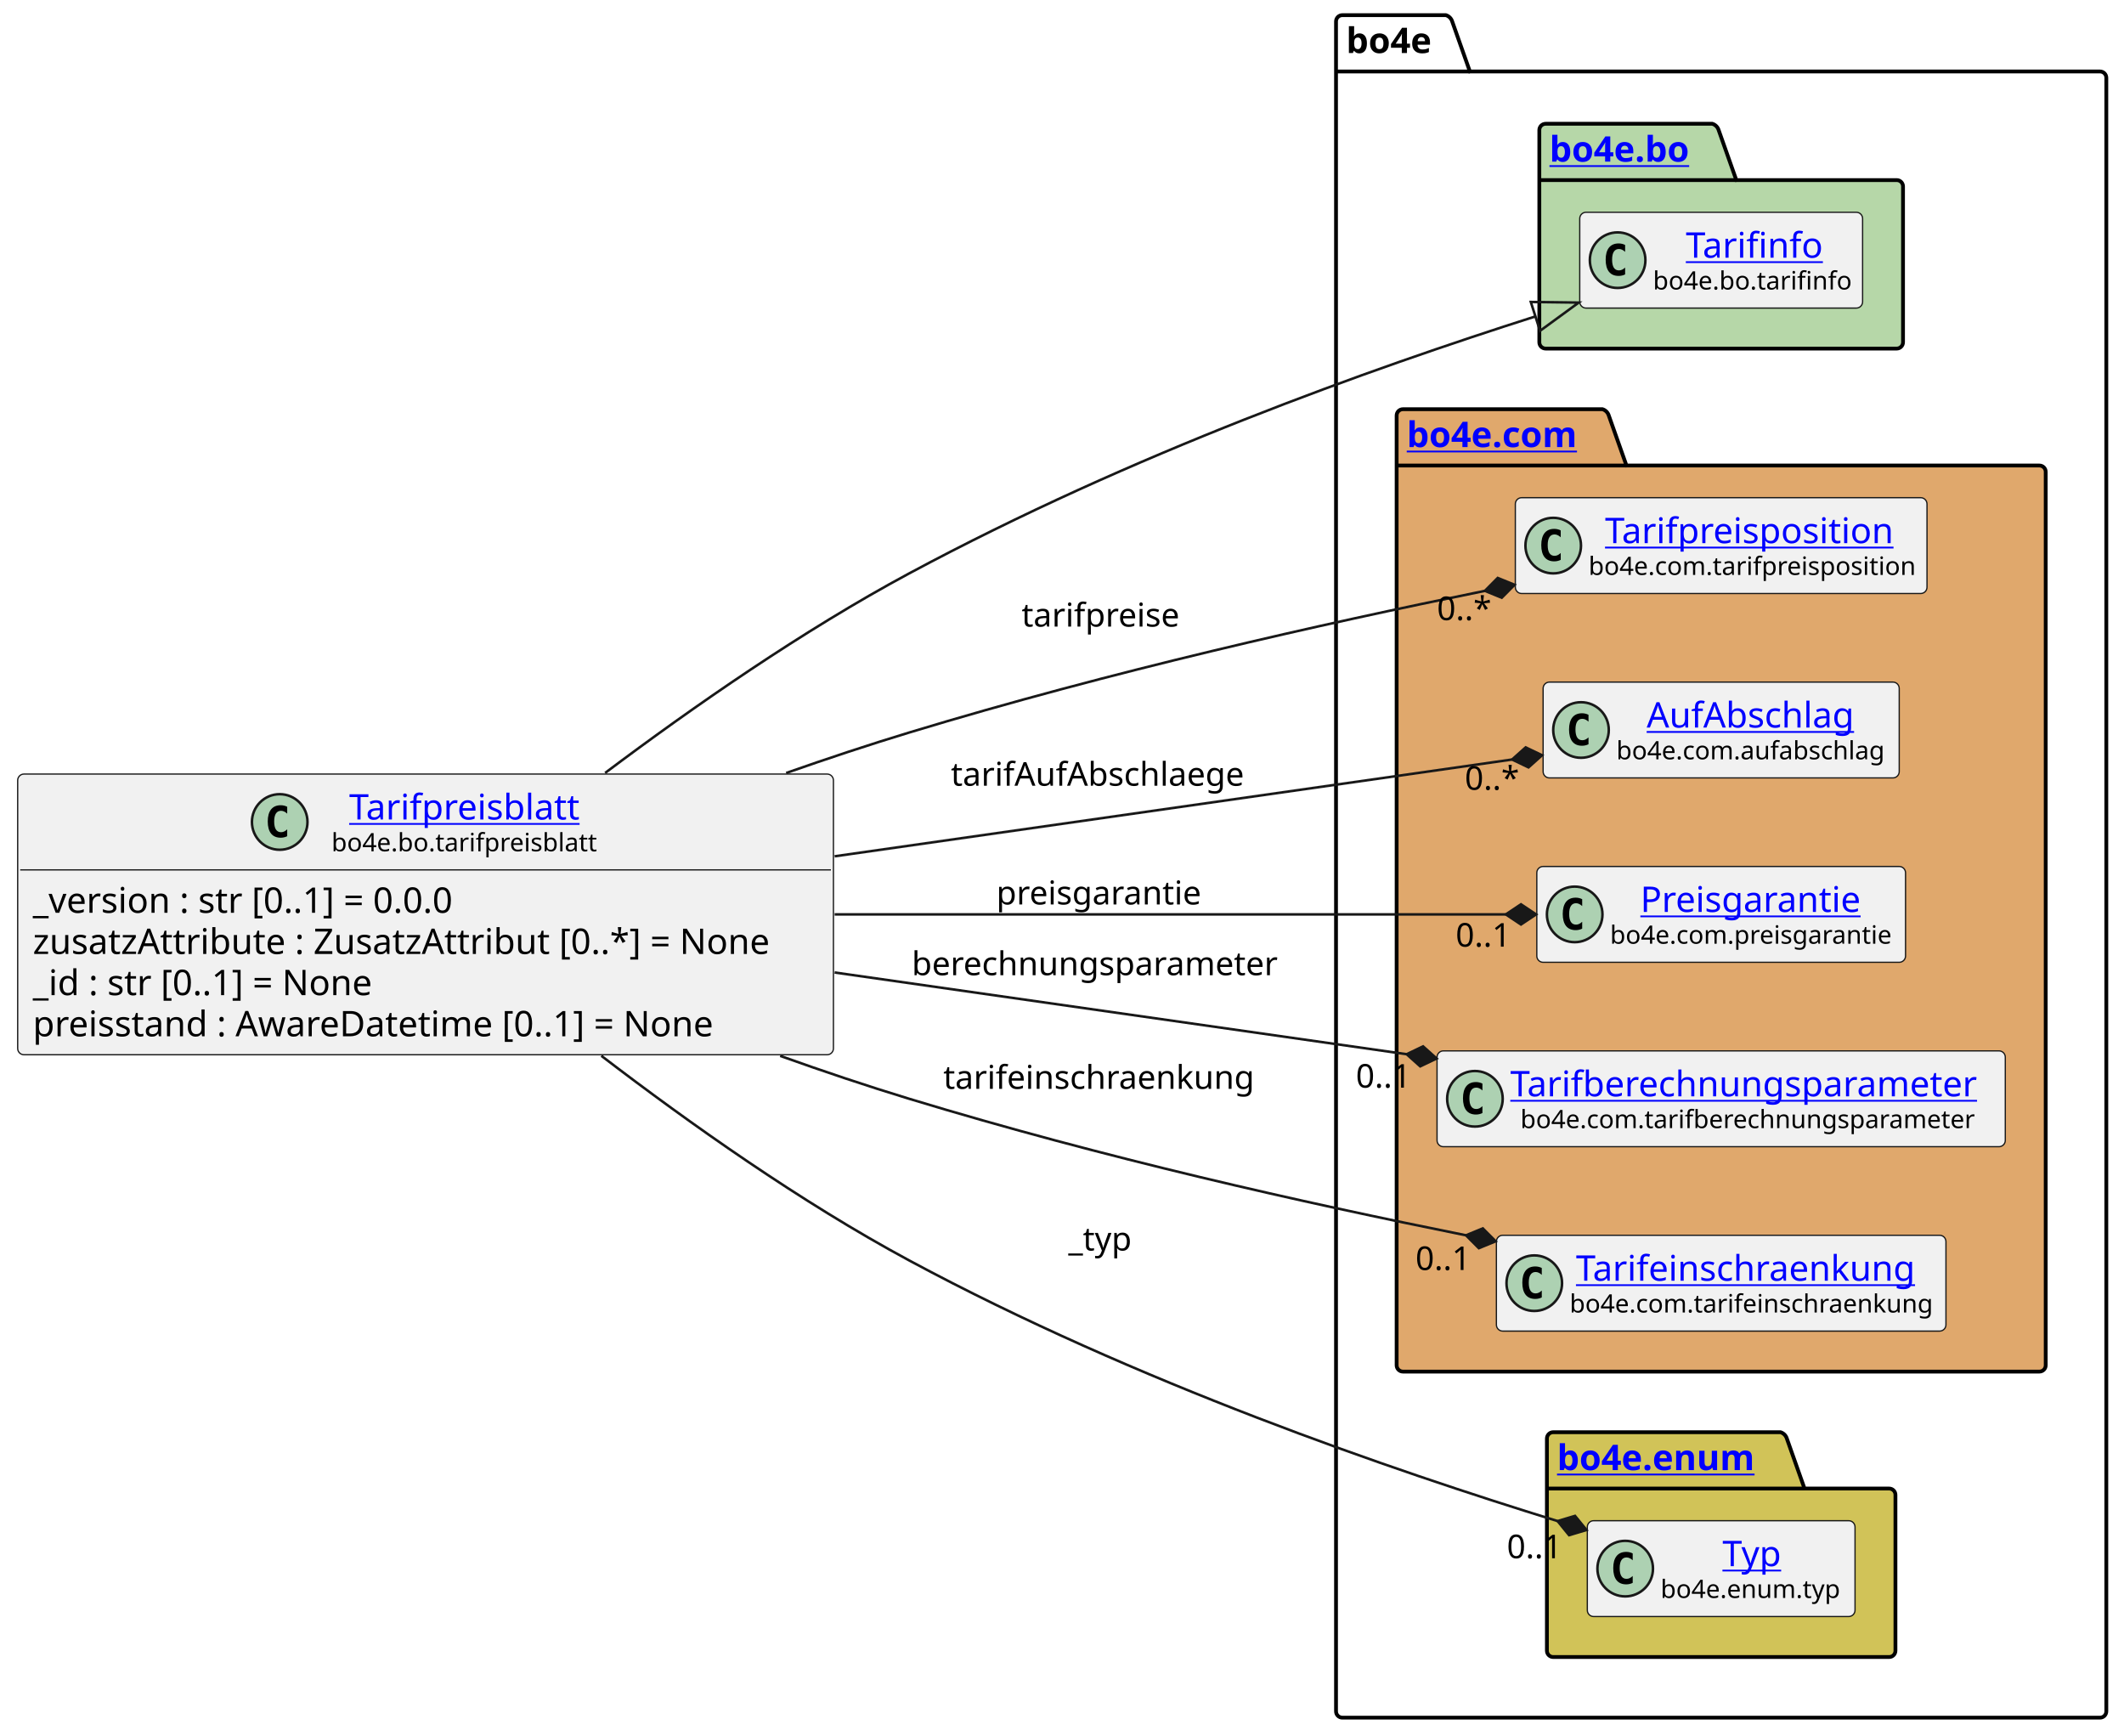
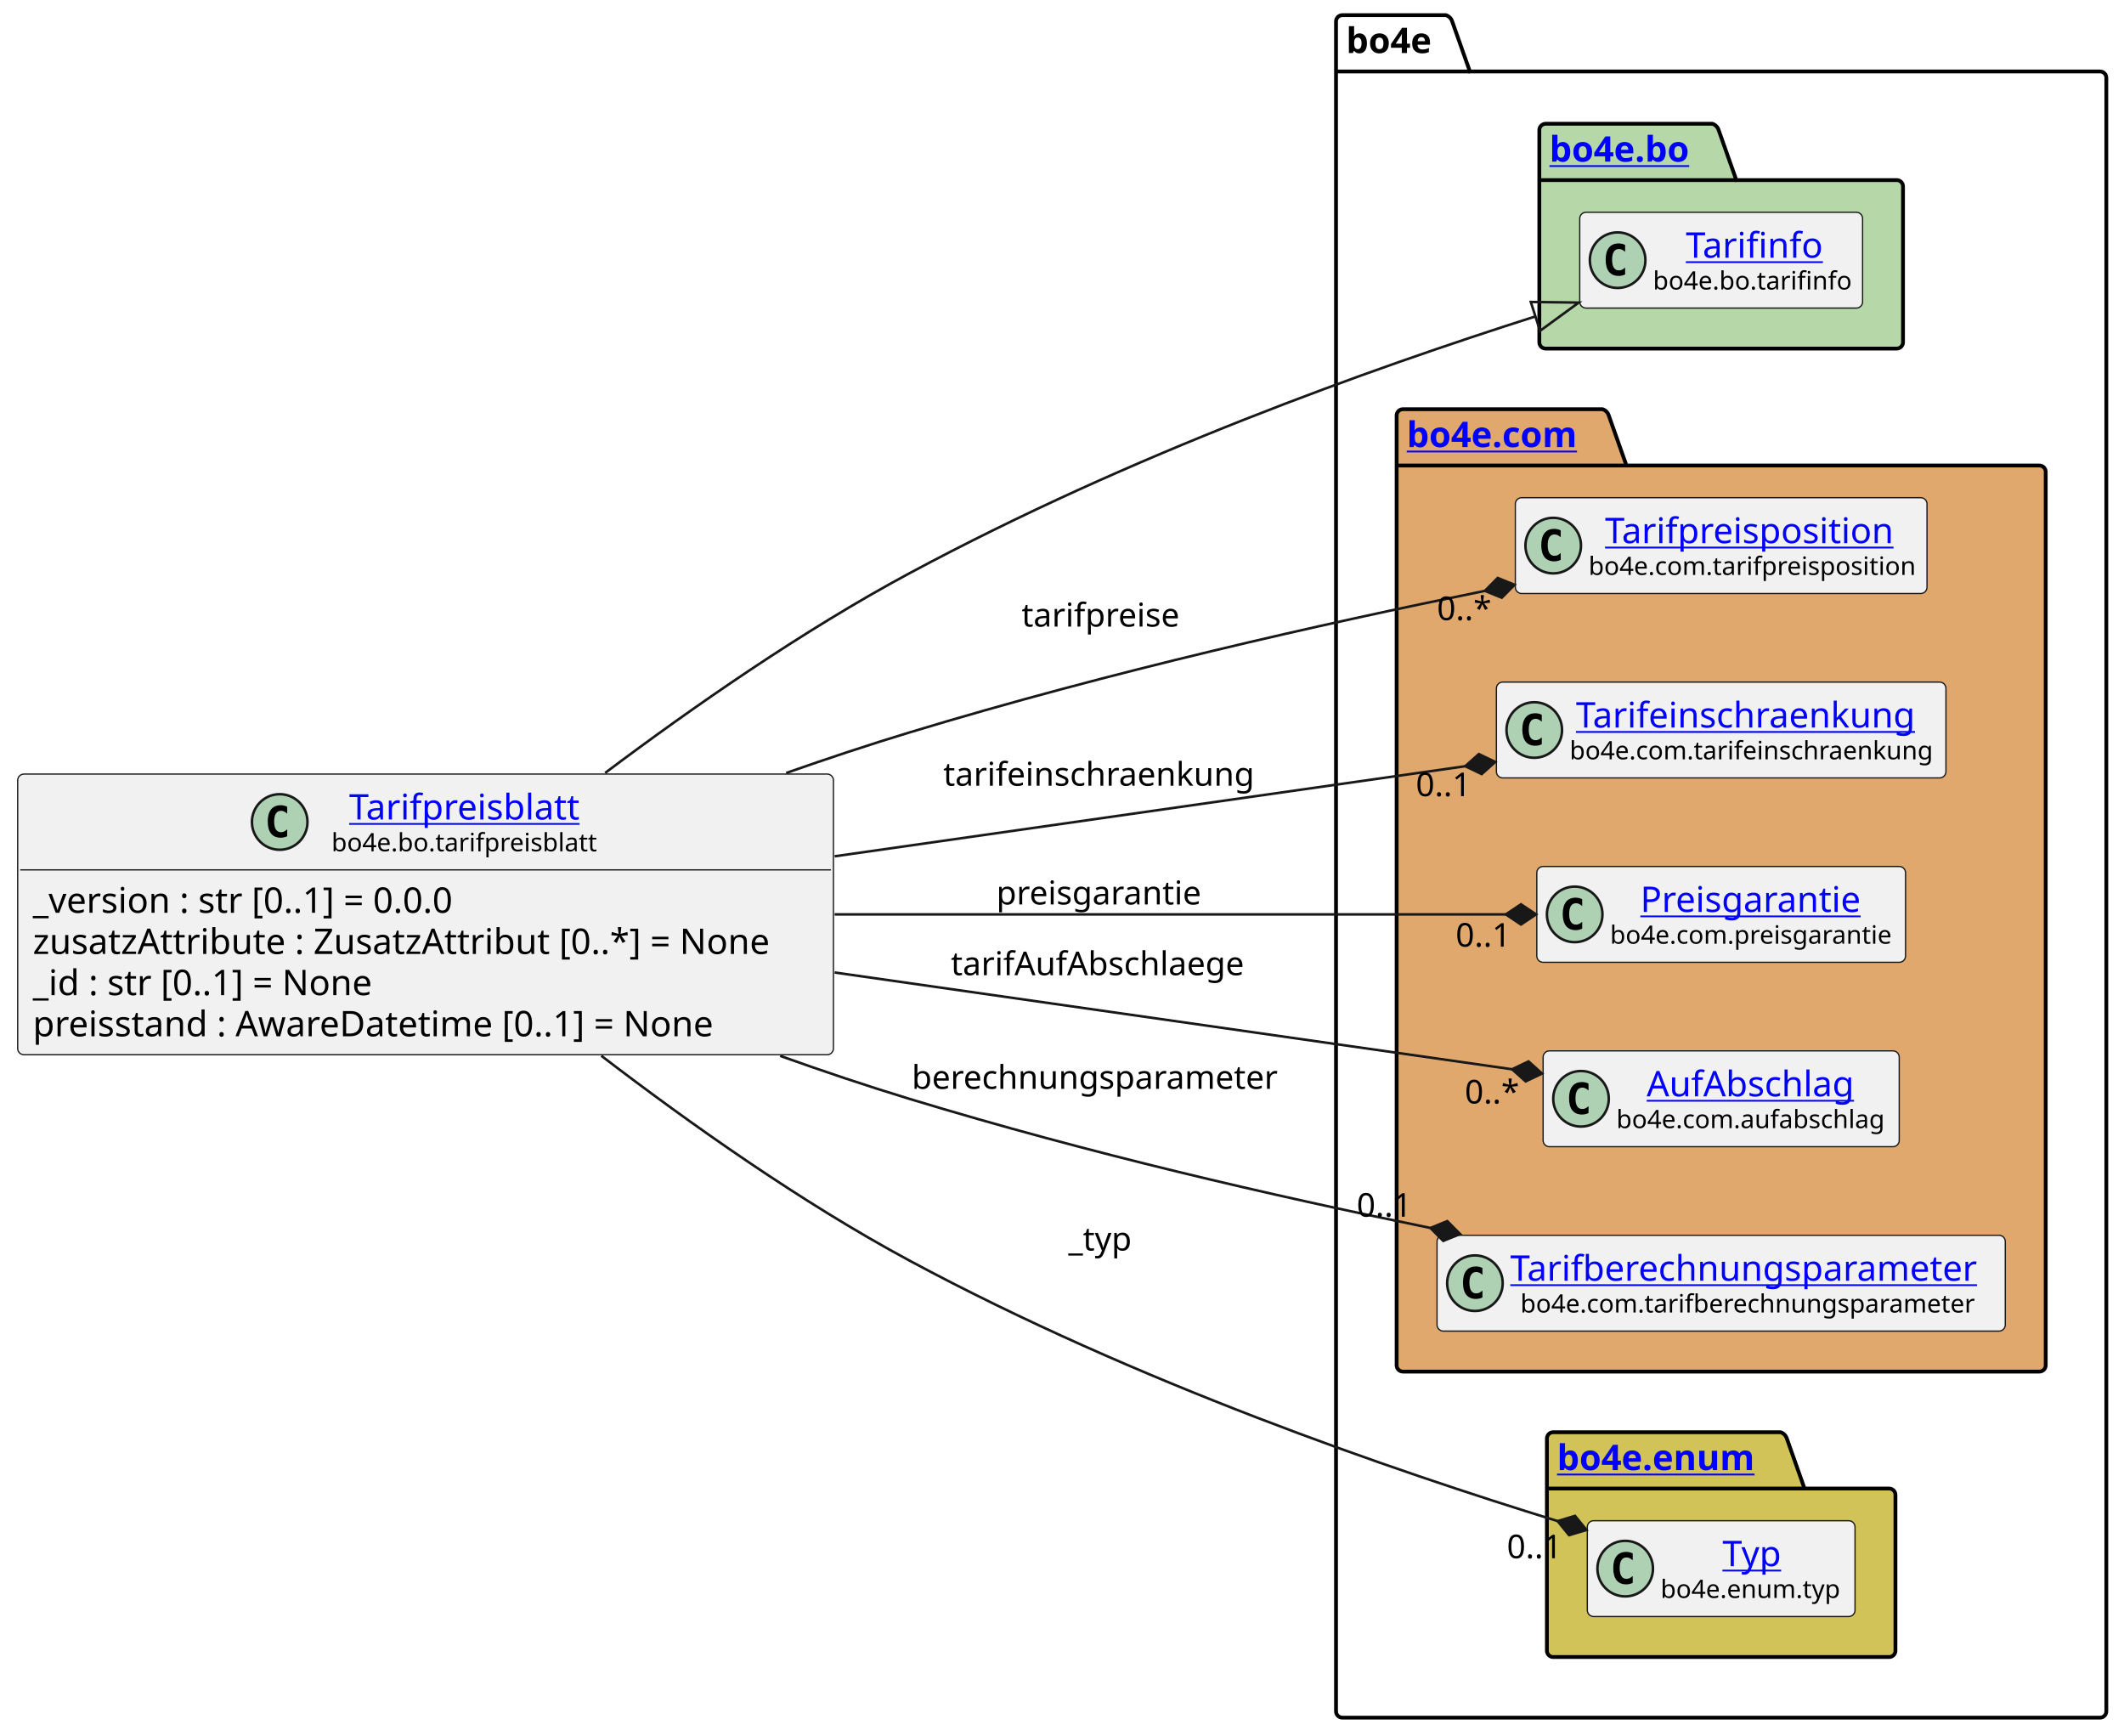
<svg xmlns="http://www.w3.org/2000/svg" xmlns:xlink="http://www.w3.org/1999/xlink" contentStyleType="text/css" height="687px" preserveAspectRatio="none" style="width:841px;height:687px;background:#FFFFFF;" version="1.1" viewBox="0 0 841 687" width="841px" zoomAndPan="magnify">
  <defs />
  <g>
    <g id="cluster_bo4e">
      <path d="M531.5,6 L572.5,6 A3.75,3.75 0 0 1 575,8.5 L582,28.297 L831.5,28.297 A2.5,2.5 0 0 1 834,30.797 L834,677.5 A2.5,2.5 0 0 1 831.5,680 L531.5,680 A2.5,2.5 0 0 1 529,677.5 L529,8.5 A2.5,2.5 0 0 1 531.5,6 " fill="none" style="stroke:#000000;stroke-width:1.5;" />
      <line style="stroke:#000000;stroke-width:1.5;" x1="529" x2="582" y1="28.297" y2="28.297" />
      <text fill="#000000" font-family="sans-serif" font-size="14" font-weight="bold" lengthAdjust="spacing" textLength="40" x="533" y="20.995">bo4e</text>
    </g>
    <g id="cluster_bo">
      <path d="M612,49 L678,49 A3.75,3.75 0 0 1 680.5,51.5 L687.5,71.297 L751,71.297 A2.5,2.5 0 0 1 753.5,73.797 L753.5,135.5 A2.5,2.5 0 0 1 751,138 L612,138 A2.5,2.5 0 0 1 609.5,135.5 L609.5,51.5 A2.5,2.5 0 0 1 612,49 " fill="#B6D7A8" style="stroke:#000000;stroke-width:1.5;" />
      <line style="stroke:#000000;stroke-width:1.5;" x1="609.5" x2="687.5" y1="71.297" y2="71.297" />
      <a href="https://bo4e.github.io/BO4E-python/latest/api/bo4e.bo.html" target="_top" title="https://bo4e.github.io/BO4E-python/latest/api/bo4e.bo.html" xlink:actuate="onRequest" xlink:href="https://bo4e.github.io/BO4E-python/latest/api/bo4e.bo.html" xlink:show="new" xlink:title="https://bo4e.github.io/BO4E-python/latest/api/bo4e.bo.html" xlink:type="simple">
        <text fill="#0000FF" font-family="sans-serif" font-size="14" font-weight="bold" lengthAdjust="spacing" text-decoration="underline" textLength="65" x="613.5" y="63.995">bo4e.bo</text>
      </a>
    </g>
    <g id="cluster_com">
      <path d="M555.5,162 L634.5,162 A3.75,3.75 0 0 1 637,164.5 L644,184.297 L807.5,184.297 A2.5,2.5 0 0 1 810,186.797 L810,540.5 A2.5,2.5 0 0 1 807.5,543 L555.5,543 A2.5,2.5 0 0 1 553,540.5 L553,164.5 A2.5,2.5 0 0 1 555.5,162 " fill="#E0A86C" style="stroke:#000000;stroke-width:1.5;" />
      <line style="stroke:#000000;stroke-width:1.5;" x1="553" x2="644" y1="184.297" y2="184.297" />
      <a href="https://bo4e.github.io/BO4E-python/latest/api/bo4e.com.html" target="_top" title="https://bo4e.github.io/BO4E-python/latest/api/bo4e.com.html" xlink:actuate="onRequest" xlink:href="https://bo4e.github.io/BO4E-python/latest/api/bo4e.com.html" xlink:show="new" xlink:title="https://bo4e.github.io/BO4E-python/latest/api/bo4e.com.html" xlink:type="simple">
        <text fill="#0000FF" font-family="sans-serif" font-size="14" font-weight="bold" lengthAdjust="spacing" text-decoration="underline" textLength="78" x="557" y="176.995">bo4e.com</text>
      </a>
    </g>
    <g id="cluster_enum">
      <path d="M615,567 L705,567 A3.75,3.75 0 0 1 707.5,569.5 L714.5,589.297 L748,589.297 A2.5,2.5 0 0 1 750.5,591.797 L750.5,653.5 A2.5,2.5 0 0 1 748,656 L615,656 A2.5,2.5 0 0 1 612.5,653.5 L612.5,569.5 A2.5,2.5 0 0 1 615,567 " fill="#D1C358" style="stroke:#000000;stroke-width:1.5;" />
      <line style="stroke:#000000;stroke-width:1.5;" x1="612.5" x2="714.5" y1="589.297" y2="589.297" />
      <a href="https://bo4e.github.io/BO4E-python/latest/api/bo4e.enum.html" target="_top" title="https://bo4e.github.io/BO4E-python/latest/api/bo4e.enum.html" xlink:actuate="onRequest" xlink:href="https://bo4e.github.io/BO4E-python/latest/api/bo4e.enum.html" xlink:show="new" xlink:title="https://bo4e.github.io/BO4E-python/latest/api/bo4e.enum.html" xlink:type="simple">
        <text fill="#0000FF" font-family="sans-serif" font-size="14" font-weight="bold" lengthAdjust="spacing" text-decoration="underline" textLength="89" x="616.5" y="581.995">bo4e.enum</text>
      </a>
    </g>
    <g id="elem_Tarifinfo">
      <rect codeLine="11" fill="#F1F1F1" height="37.938" id="Tarifinfo" rx="2.5" ry="2.5" style="stroke:#181818;stroke-width:0.5;" width="112" x="625.5" y="84.03" />
      <ellipse cx="640.5" cy="102.999" fill="#ADD1B2" rx="11" ry="11" style="stroke:#181818;stroke-width:1.0;" />
      <path d="M643.469,108.639 Q642.891,108.936 642.25,109.077 Q641.609,109.233 640.906,109.233 Q638.406,109.233 637.078,107.593 Q635.766,105.936 635.766,102.811 Q635.766,99.686 637.078,98.03 Q638.406,96.374 640.906,96.374 Q641.609,96.374 642.25,96.53 Q642.906,96.686 643.469,96.983 L643.469,99.702 Q642.844,99.124 642.25,98.858 Q641.656,98.577 641.031,98.577 Q639.688,98.577 639,99.655 Q638.312,100.718 638.312,102.811 Q638.312,104.905 639,105.983 Q639.688,107.046 641.031,107.046 Q641.656,107.046 642.25,106.78 Q642.844,106.499 643.469,105.921 L643.469,108.639 Z " fill="#000000" />
      <a href="https://bo4e.github.io/BO4E-python/latest/api/bo4e.bo.html#bo4e.bo.tarifinfo.Tarifinfo" target="_top" title="https://bo4e.github.io/BO4E-python/latest/api/bo4e.bo.html#bo4e.bo.tarifinfo.Tarifinfo" xlink:actuate="onRequest" xlink:href="https://bo4e.github.io/BO4E-python/latest/api/bo4e.bo.html#bo4e.bo.tarifinfo.Tarifinfo" xlink:show="new" xlink:title="https://bo4e.github.io/BO4E-python/latest/api/bo4e.bo.html#bo4e.bo.tarifinfo.Tarifinfo" xlink:type="simple">
        <text fill="#0000FF" font-family="sans-serif" font-size="14" lengthAdjust="spacing" text-decoration="underline" textLength="54" x="667.5" y="102.025">Tarifinfo</text>
      </a>
      <text fill="#000000" font-family="sans-serif" font-size="10" lengthAdjust="spacing" textLength="80" x="654.5" y="114.609">bo4e.bo.tarifinfo</text>
    </g>
    <g id="elem_Tarifpreisposition">
      <rect codeLine="14" fill="#F1F1F1" height="37.938" id="Tarifpreisposition" rx="2.5" ry="2.5" style="stroke:#181818;stroke-width:0.5;" width="163" x="600" y="197.03" />
      <ellipse cx="615" cy="215.999" fill="#ADD1B2" rx="11" ry="11" style="stroke:#181818;stroke-width:1.0;" />
      <path d="M617.969,221.639 Q617.391,221.936 616.75,222.077 Q616.109,222.233 615.406,222.233 Q612.906,222.233 611.578,220.593 Q610.266,218.936 610.266,215.811 Q610.266,212.686 611.578,211.03 Q612.906,209.374 615.406,209.374 Q616.109,209.374 616.75,209.53 Q617.406,209.686 617.969,209.983 L617.969,212.702 Q617.344,212.124 616.75,211.858 Q616.156,211.577 615.531,211.577 Q614.188,211.577 613.5,212.655 Q612.812,213.718 612.812,215.811 Q612.812,217.905 613.5,218.983 Q614.188,220.046 615.531,220.046 Q616.156,220.046 616.75,219.78 Q617.344,219.499 617.969,218.921 L617.969,221.639 Z " fill="#000000" />
      <a href="https://bo4e.github.io/BO4E-python/latest/api/bo4e.com.html#bo4e.com.tarifpreisposition.Tarifpreisposition" target="_top" title="https://bo4e.github.io/BO4E-python/latest/api/bo4e.com.html#bo4e.com.tarifpreisposition.Tarifpreisposition" xlink:actuate="onRequest" xlink:href="https://bo4e.github.io/BO4E-python/latest/api/bo4e.com.html#bo4e.com.tarifpreisposition.Tarifpreisposition" xlink:show="new" xlink:title="https://bo4e.github.io/BO4E-python/latest/api/bo4e.com.html#bo4e.com.tarifpreisposition.Tarifpreisposition" xlink:type="simple">
        <text fill="#0000FF" font-family="sans-serif" font-size="14" lengthAdjust="spacing" text-decoration="underline" textLength="118" x="635.5" y="215.025">Tarifpreisposition</text>
      </a>
      <text fill="#000000" font-family="sans-serif" font-size="10" lengthAdjust="spacing" textLength="131" x="629" y="227.609">bo4e.com.tarifpreisposition</text>
    </g>
-     <g id="elem_AufAbschlag">
-       <rect codeLine="15" fill="#F1F1F1" height="37.938" id="AufAbschlag" rx="2.5" ry="2.5" style="stroke:#181818;stroke-width:0.5;" width="141" x="611" y="270.03" />
-       <ellipse cx="626" cy="288.999" fill="#ADD1B2" rx="11" ry="11" style="stroke:#181818;stroke-width:1.0;" />
-       <path d="M628.969,294.639 Q628.391,294.936 627.75,295.077 Q627.109,295.233 626.406,295.233 Q623.906,295.233 622.578,293.592 Q621.266,291.936 621.266,288.811 Q621.266,285.686 622.578,284.03 Q623.906,282.374 626.406,282.374 Q627.109,282.374 627.75,282.53 Q628.406,282.686 628.969,282.983 L628.969,285.702 Q628.344,285.124 627.75,284.858 Q627.156,284.577 626.531,284.577 Q625.188,284.577 624.5,285.655 Q623.812,286.717 623.812,288.811 Q623.812,290.905 624.5,291.983 Q625.188,293.046 626.531,293.046 Q627.156,293.046 627.75,292.78 Q628.344,292.499 628.969,291.921 L628.969,294.639 Z " fill="#000000" />
-       <a href="https://bo4e.github.io/BO4E-python/latest/api/bo4e.com.html#bo4e.com.aufabschlag.AufAbschlag" target="_top" title="https://bo4e.github.io/BO4E-python/latest/api/bo4e.com.html#bo4e.com.aufabschlag.AufAbschlag" xlink:actuate="onRequest" xlink:href="https://bo4e.github.io/BO4E-python/latest/api/bo4e.com.html#bo4e.com.aufabschlag.AufAbschlag" xlink:show="new" xlink:title="https://bo4e.github.io/BO4E-python/latest/api/bo4e.com.html#bo4e.com.aufabschlag.AufAbschlag" xlink:type="simple">
-         <text fill="#0000FF" font-family="sans-serif" font-size="14" lengthAdjust="spacing" text-decoration="underline" textLength="85" x="652" y="288.025">AufAbschlag</text>
+     <g id="elem_Tarifeinschraenkung">
+       <rect codeLine="15" fill="#F1F1F1" height="37.938" id="Tarifeinschraenkung" rx="2.5" ry="2.5" style="stroke:#181818;stroke-width:0.5;" width="178" x="592.5" y="270.03" />
+       <ellipse cx="607.5" cy="288.999" fill="#ADD1B2" rx="11" ry="11" style="stroke:#181818;stroke-width:1.0;" />
+       <path d="M610.469,294.639 Q609.891,294.936 609.25,295.077 Q608.609,295.233 607.906,295.233 Q605.406,295.233 604.078,293.592 Q602.766,291.936 602.766,288.811 Q602.766,285.686 604.078,284.03 Q605.406,282.374 607.906,282.374 Q608.609,282.374 609.25,282.53 Q609.906,282.686 610.469,282.983 L610.469,285.702 Q609.844,285.124 609.25,284.858 Q608.656,284.577 608.031,284.577 Q606.688,284.577 606,285.655 Q605.312,286.717 605.312,288.811 Q605.312,290.905 606,291.983 Q606.688,293.046 608.031,293.046 Q608.656,293.046 609.25,292.78 Q609.844,292.499 610.469,291.921 L610.469,294.639 Z " fill="#000000" />
+       <a href="https://bo4e.github.io/BO4E-python/latest/api/bo4e.com.html#bo4e.com.tarifeinschraenkung.Tarifeinschraenkung" target="_top" title="https://bo4e.github.io/BO4E-python/latest/api/bo4e.com.html#bo4e.com.tarifeinschraenkung.Tarifeinschraenkung" xlink:actuate="onRequest" xlink:href="https://bo4e.github.io/BO4E-python/latest/api/bo4e.com.html#bo4e.com.tarifeinschraenkung.Tarifeinschraenkung" xlink:show="new" xlink:title="https://bo4e.github.io/BO4E-python/latest/api/bo4e.com.html#bo4e.com.tarifeinschraenkung.Tarifeinschraenkung" xlink:type="simple">
+         <text fill="#0000FF" font-family="sans-serif" font-size="14" lengthAdjust="spacing" text-decoration="underline" textLength="141" x="624" y="288.025">Tarifeinschraenkung</text>
      </a>
-       <text fill="#000000" font-family="sans-serif" font-size="10" lengthAdjust="spacing" textLength="109" x="640" y="300.609">bo4e.com.aufabschlag</text>
+       <text fill="#000000" font-family="sans-serif" font-size="10" lengthAdjust="spacing" textLength="146" x="621.5" y="300.609">bo4e.com.tarifeinschraenkung</text>
    </g>
    <g id="elem_Preisgarantie">
      <rect codeLine="16" fill="#F1F1F1" height="37.938" id="Preisgarantie" rx="2.5" ry="2.5" style="stroke:#181818;stroke-width:0.5;" width="146" x="608.5" y="343.03" />
      <ellipse cx="623.5" cy="361.999" fill="#ADD1B2" rx="11" ry="11" style="stroke:#181818;stroke-width:1.0;" />
      <path d="M626.469,367.639 Q625.891,367.936 625.25,368.077 Q624.609,368.233 623.906,368.233 Q621.406,368.233 620.078,366.592 Q618.766,364.936 618.766,361.811 Q618.766,358.686 620.078,357.03 Q621.406,355.374 623.906,355.374 Q624.609,355.374 625.25,355.53 Q625.906,355.686 626.469,355.983 L626.469,358.702 Q625.844,358.124 625.25,357.858 Q624.656,357.577 624.031,357.577 Q622.688,357.577 622,358.655 Q621.312,359.717 621.312,361.811 Q621.312,363.905 622,364.983 Q622.688,366.046 624.031,366.046 Q624.656,366.046 625.25,365.78 Q625.844,365.499 626.469,364.921 L626.469,367.639 Z " fill="#000000" />
      <a href="https://bo4e.github.io/BO4E-python/latest/api/bo4e.com.html#bo4e.com.preisgarantie.Preisgarantie" target="_top" title="https://bo4e.github.io/BO4E-python/latest/api/bo4e.com.html#bo4e.com.preisgarantie.Preisgarantie" xlink:actuate="onRequest" xlink:href="https://bo4e.github.io/BO4E-python/latest/api/bo4e.com.html#bo4e.com.preisgarantie.Preisgarantie" xlink:show="new" xlink:title="https://bo4e.github.io/BO4E-python/latest/api/bo4e.com.html#bo4e.com.preisgarantie.Preisgarantie" xlink:type="simple">
        <text fill="#0000FF" font-family="sans-serif" font-size="14" lengthAdjust="spacing" text-decoration="underline" textLength="90" x="649.5" y="361.025">Preisgarantie</text>
      </a>
      <text fill="#000000" font-family="sans-serif" font-size="10" lengthAdjust="spacing" textLength="114" x="637.5" y="373.609">bo4e.com.preisgarantie</text>
    </g>
+     <g id="elem_AufAbschlag">
+       <rect codeLine="17" fill="#F1F1F1" height="37.938" id="AufAbschlag" rx="2.5" ry="2.5" style="stroke:#181818;stroke-width:0.5;" width="141" x="611" y="416.03" />
+       <ellipse cx="626" cy="434.999" fill="#ADD1B2" rx="11" ry="11" style="stroke:#181818;stroke-width:1.0;" />
+       <path d="M628.969,440.639 Q628.391,440.936 627.75,441.077 Q627.109,441.233 626.406,441.233 Q623.906,441.233 622.578,439.592 Q621.266,437.936 621.266,434.811 Q621.266,431.686 622.578,430.03 Q623.906,428.374 626.406,428.374 Q627.109,428.374 627.75,428.53 Q628.406,428.686 628.969,428.983 L628.969,431.702 Q628.344,431.124 627.75,430.858 Q627.156,430.577 626.531,430.577 Q625.188,430.577 624.5,431.655 Q623.812,432.717 623.812,434.811 Q623.812,436.905 624.5,437.983 Q625.188,439.046 626.531,439.046 Q627.156,439.046 627.75,438.78 Q628.344,438.499 628.969,437.921 L628.969,440.639 Z " fill="#000000" />
+       <a href="https://bo4e.github.io/BO4E-python/latest/api/bo4e.com.html#bo4e.com.aufabschlag.AufAbschlag" target="_top" title="https://bo4e.github.io/BO4E-python/latest/api/bo4e.com.html#bo4e.com.aufabschlag.AufAbschlag" xlink:actuate="onRequest" xlink:href="https://bo4e.github.io/BO4E-python/latest/api/bo4e.com.html#bo4e.com.aufabschlag.AufAbschlag" xlink:show="new" xlink:title="https://bo4e.github.io/BO4E-python/latest/api/bo4e.com.html#bo4e.com.aufabschlag.AufAbschlag" xlink:type="simple">
+         <text fill="#0000FF" font-family="sans-serif" font-size="14" lengthAdjust="spacing" text-decoration="underline" textLength="85" x="652" y="434.025">AufAbschlag</text>
+       </a>
+       <text fill="#000000" font-family="sans-serif" font-size="10" lengthAdjust="spacing" textLength="109" x="640" y="446.609">bo4e.com.aufabschlag</text>
+     </g>
    <g id="elem_Tarifberechnungsparameter">
-       <rect codeLine="17" fill="#F1F1F1" height="37.938" id="Tarifberechnungsparameter" rx="2.5" ry="2.5" style="stroke:#181818;stroke-width:0.5;" width="225" x="569" y="416.03" />
-       <ellipse cx="584" cy="434.999" fill="#ADD1B2" rx="11" ry="11" style="stroke:#181818;stroke-width:1.0;" />
-       <path d="M586.969,440.639 Q586.391,440.936 585.75,441.077 Q585.109,441.233 584.406,441.233 Q581.906,441.233 580.578,439.592 Q579.266,437.936 579.266,434.811 Q579.266,431.686 580.578,430.03 Q581.906,428.374 584.406,428.374 Q585.109,428.374 585.75,428.53 Q586.406,428.686 586.969,428.983 L586.969,431.702 Q586.344,431.124 585.75,430.858 Q585.156,430.577 584.531,430.577 Q583.188,430.577 582.5,431.655 Q581.812,432.717 581.812,434.811 Q581.812,436.905 582.5,437.983 Q583.188,439.046 584.531,439.046 Q585.156,439.046 585.75,438.78 Q586.344,438.499 586.969,437.921 L586.969,440.639 Z " fill="#000000" />
+       <rect codeLine="18" fill="#F1F1F1" height="37.938" id="Tarifberechnungsparameter" rx="2.5" ry="2.5" style="stroke:#181818;stroke-width:0.5;" width="225" x="569" y="489.03" />
+       <ellipse cx="584" cy="507.999" fill="#ADD1B2" rx="11" ry="11" style="stroke:#181818;stroke-width:1.0;" />
+       <path d="M586.969,513.639 Q586.391,513.936 585.75,514.077 Q585.109,514.233 584.406,514.233 Q581.906,514.233 580.578,512.592 Q579.266,510.936 579.266,507.811 Q579.266,504.686 580.578,503.03 Q581.906,501.374 584.406,501.374 Q585.109,501.374 585.75,501.53 Q586.406,501.686 586.969,501.983 L586.969,504.702 Q586.344,504.124 585.75,503.858 Q585.156,503.577 584.531,503.577 Q583.188,503.577 582.5,504.655 Q581.812,505.717 581.812,507.811 Q581.812,509.905 582.5,510.983 Q583.188,512.046 584.531,512.046 Q585.156,512.046 585.75,511.78 Q586.344,511.499 586.969,510.921 L586.969,513.639 Z " fill="#000000" />
      <a href="https://bo4e.github.io/BO4E-python/latest/api/bo4e.com.html#bo4e.com.tarifberechnungsparameter.Tarifberechnungsparameter" target="_top" title="https://bo4e.github.io/BO4E-python/latest/api/bo4e.com.html#bo4e.com.tarifberechnungsparameter.Tarifberechnungsparameter" xlink:actuate="onRequest" xlink:href="https://bo4e.github.io/BO4E-python/latest/api/bo4e.com.html#bo4e.com.tarifberechnungsparameter.Tarifberechnungsparameter" xlink:show="new" xlink:title="https://bo4e.github.io/BO4E-python/latest/api/bo4e.com.html#bo4e.com.tarifberechnungsparameter.Tarifberechnungsparameter" xlink:type="simple">
-         <text fill="#0000FF" font-family="sans-serif" font-size="14" lengthAdjust="spacing" text-decoration="underline" textLength="193" x="598" y="434.025">Tarifberechnungsparameter</text>
+         <text fill="#0000FF" font-family="sans-serif" font-size="14" lengthAdjust="spacing" text-decoration="underline" textLength="193" x="598" y="507.025">Tarifberechnungsparameter</text>
      </a>
-       <text fill="#000000" font-family="sans-serif" font-size="10" lengthAdjust="spacing" textLength="185" x="602" y="446.609">bo4e.com.tarifberechnungsparameter</text>
-     </g>
-     <g id="elem_Tarifeinschraenkung">
-       <rect codeLine="18" fill="#F1F1F1" height="37.938" id="Tarifeinschraenkung" rx="2.5" ry="2.5" style="stroke:#181818;stroke-width:0.5;" width="178" x="592.5" y="489.03" />
-       <ellipse cx="607.5" cy="507.999" fill="#ADD1B2" rx="11" ry="11" style="stroke:#181818;stroke-width:1.0;" />
-       <path d="M610.469,513.639 Q609.891,513.936 609.25,514.077 Q608.609,514.233 607.906,514.233 Q605.406,514.233 604.078,512.592 Q602.766,510.936 602.766,507.811 Q602.766,504.686 604.078,503.03 Q605.406,501.374 607.906,501.374 Q608.609,501.374 609.25,501.53 Q609.906,501.686 610.469,501.983 L610.469,504.702 Q609.844,504.124 609.25,503.858 Q608.656,503.577 608.031,503.577 Q606.688,503.577 606,504.655 Q605.312,505.717 605.312,507.811 Q605.312,509.905 606,510.983 Q606.688,512.046 608.031,512.046 Q608.656,512.046 609.25,511.78 Q609.844,511.499 610.469,510.921 L610.469,513.639 Z " fill="#000000" />
-       <a href="https://bo4e.github.io/BO4E-python/latest/api/bo4e.com.html#bo4e.com.tarifeinschraenkung.Tarifeinschraenkung" target="_top" title="https://bo4e.github.io/BO4E-python/latest/api/bo4e.com.html#bo4e.com.tarifeinschraenkung.Tarifeinschraenkung" xlink:actuate="onRequest" xlink:href="https://bo4e.github.io/BO4E-python/latest/api/bo4e.com.html#bo4e.com.tarifeinschraenkung.Tarifeinschraenkung" xlink:show="new" xlink:title="https://bo4e.github.io/BO4E-python/latest/api/bo4e.com.html#bo4e.com.tarifeinschraenkung.Tarifeinschraenkung" xlink:type="simple">
-         <text fill="#0000FF" font-family="sans-serif" font-size="14" lengthAdjust="spacing" text-decoration="underline" textLength="141" x="624" y="507.025">Tarifeinschraenkung</text>
-       </a>
-       <text fill="#000000" font-family="sans-serif" font-size="10" lengthAdjust="spacing" textLength="146" x="621.5" y="519.609">bo4e.com.tarifeinschraenkung</text>
+       <text fill="#000000" font-family="sans-serif" font-size="10" lengthAdjust="spacing" textLength="185" x="602" y="519.609">bo4e.com.tarifberechnungsparameter</text>
    </g>
    <g id="elem_Typ">
      <rect codeLine="21" fill="#F1F1F1" height="37.938" id="Typ" rx="2.5" ry="2.5" style="stroke:#181818;stroke-width:0.5;" width="106" x="628.5" y="602.03" />
      <ellipse cx="643.5" cy="620.999" fill="#ADD1B2" rx="11" ry="11" style="stroke:#181818;stroke-width:1.0;" />
      <path d="M646.469,626.639 Q645.891,626.936 645.25,627.077 Q644.609,627.233 643.906,627.233 Q641.406,627.233 640.078,625.592 Q638.766,623.936 638.766,620.811 Q638.766,617.686 640.078,616.03 Q641.406,614.374 643.906,614.374 Q644.609,614.374 645.25,614.53 Q645.906,614.686 646.469,614.983 L646.469,617.702 Q645.844,617.124 645.25,616.858 Q644.656,616.577 644.031,616.577 Q642.688,616.577 642,617.655 Q641.312,618.717 641.312,620.811 Q641.312,622.905 642,623.983 Q642.688,625.046 644.031,625.046 Q644.656,625.046 645.25,624.78 Q645.844,624.499 646.469,623.921 L646.469,626.639 Z " fill="#000000" />
      <a href="https://bo4e.github.io/BO4E-python/latest/api/bo4e.enum.html#bo4e.enum.typ.Typ" target="_top" title="https://bo4e.github.io/BO4E-python/latest/api/bo4e.enum.html#bo4e.enum.typ.Typ" xlink:actuate="onRequest" xlink:href="https://bo4e.github.io/BO4E-python/latest/api/bo4e.enum.html#bo4e.enum.typ.Typ" xlink:show="new" xlink:title="https://bo4e.github.io/BO4E-python/latest/api/bo4e.enum.html#bo4e.enum.typ.Typ" xlink:type="simple">
        <text fill="#0000FF" font-family="sans-serif" font-size="14" lengthAdjust="spacing" text-decoration="underline" textLength="25" x="682" y="620.025">Typ</text>
      </a>
      <text fill="#000000" font-family="sans-serif" font-size="10" lengthAdjust="spacing" textLength="74" x="657.5" y="632.609">bo4e.enum.typ</text>
    </g>
    <g id="elem_Tarifpreisblatt">
      <rect codeLine="3" fill="#F1F1F1" height="111.125" id="Tarifpreisblatt" rx="2.5" ry="2.5" style="stroke:#181818;stroke-width:0.5;" width="323" x="7" y="306.44" />
      <ellipse cx="110.75" cy="325.409" fill="#ADD1B2" rx="11" ry="11" style="stroke:#181818;stroke-width:1.0;" />
      <path d="M113.719,331.049 Q113.141,331.346 112.5,331.487 Q111.859,331.643 111.156,331.643 Q108.656,331.643 107.328,330.002 Q106.016,328.346 106.016,325.221 Q106.016,322.096 107.328,320.44 Q108.656,318.784 111.156,318.784 Q111.859,318.784 112.5,318.94 Q113.156,319.096 113.719,319.393 L113.719,322.112 Q113.094,321.534 112.5,321.268 Q111.906,320.987 111.281,320.987 Q109.938,320.987 109.25,322.065 Q108.562,323.127 108.562,325.221 Q108.562,327.315 109.25,328.393 Q109.938,329.456 111.281,329.456 Q111.906,329.456 112.5,329.19 Q113.094,328.909 113.719,328.331 L113.719,331.049 Z " fill="#000000" />
      <a href="https://bo4e.github.io/BO4E-python/latest/api/bo4e.bo.html#bo4e.bo.tarifpreisblatt.Tarifpreisblatt" target="_top" title="https://bo4e.github.io/BO4E-python/latest/api/bo4e.bo.html#bo4e.bo.tarifpreisblatt.Tarifpreisblatt" xlink:actuate="onRequest" xlink:href="https://bo4e.github.io/BO4E-python/latest/api/bo4e.bo.html#bo4e.bo.tarifpreisblatt.Tarifpreisblatt" xlink:show="new" xlink:title="https://bo4e.github.io/BO4E-python/latest/api/bo4e.bo.html#bo4e.bo.tarifpreisblatt.Tarifpreisblatt" xlink:type="simple">
        <text fill="#0000FF" font-family="sans-serif" font-size="14" lengthAdjust="spacing" text-decoration="underline" textLength="93" x="138.25" y="324.435">Tarifpreisblatt</text>
      </a>
      <text fill="#000000" font-family="sans-serif" font-size="10" lengthAdjust="spacing" textLength="107" x="131.25" y="337.019">bo4e.bo.tarifpreisblatt</text>
      <line style="stroke:#181818;stroke-width:0.5;" x1="8" x2="329" y1="344.377" y2="344.377" />
      <text fill="#000000" font-family="sans-serif" font-size="14" lengthAdjust="spacing" textLength="183" x="13" y="361.373">_version : str [0..1] = 0.0.0</text>
      <text fill="#000000" font-family="sans-serif" font-size="14" lengthAdjust="spacing" textLength="311" x="13" y="377.67">zusatzAttribute : ZusatzAttribut [0..*] = None</text>
      <text fill="#000000" font-family="sans-serif" font-size="14" lengthAdjust="spacing" textLength="147" x="13" y="393.966">_id : str [0..1] = None</text>
      <text fill="#000000" font-family="sans-serif" font-size="14" lengthAdjust="spacing" textLength="288" x="13" y="410.263">preisstand : AwareDatetime [0..1] = None</text>
    </g>
    <g id="link_Tarifpreisblatt_Tarifinfo">
      <path codeLine="24" d="M239.6,306 C274.46,279.82 318.04,249.53 360,227 C448.7,179.37 542.572,146.121 607.952,125.261 " fill="none" id="Tarifpreisblatt-to-Tarifinfo" style="stroke:#181818;stroke-width:1.0;" />
      <polygon fill="none" points="625.1,119.79,606.128,119.545,609.775,130.977,625.1,119.79" style="stroke:#181818;stroke-width:1.0;" />
    </g>
    <g id="link_Tarifpreisblatt_Typ">
      <path codeLine="25" d="M238.1,417.98 C273.14,444.81 317.31,476.03 360,499 C449.92,547.38 551.732,582.157 616.722,602.177 " fill="none" id="Tarifpreisblatt-to-Typ" style="stroke:#181818;stroke-width:1.0;" />
      <polygon fill="#181818" points="628.19,605.71,623.634,600.121,616.722,602.177,621.278,607.766,628.19,605.71" style="stroke:#181818;stroke-width:1.0;" />
      <text fill="#000000" font-family="sans-serif" font-size="13" lengthAdjust="spacing" textLength="27" x="423" y="495.067">_typ</text>
      <text fill="#000000" font-family="sans-serif" font-size="13" lengthAdjust="spacing" textLength="24" x="596.639" y="616.884">0..1</text>
    </g>
    <g id="link_Tarifpreisblatt_Tarifpreisposition">
      <path codeLine="26" d="M311.29,306.02 C327.61,300.29 344.1,294.82 360,290 C440.48,265.62 522.651,247.204 587.941,233.914 " fill="none" id="Tarifpreisblatt-to-Tarifpreisposition" style="stroke:#181818;stroke-width:1.0;" />
      <polygon fill="#181818" points="599.7,231.52,593.023,228.797,587.941,233.914,594.618,236.636,599.7,231.52" style="stroke:#181818;stroke-width:1.0;" />
      <text fill="#000000" font-family="sans-serif" font-size="13" lengthAdjust="spacing" textLength="64" x="404.5" y="248.067">tarifpreise</text>
      <text fill="#000000" font-family="sans-serif" font-size="13" lengthAdjust="spacing" textLength="23" x="568.974" y="245.499">0..*</text>
    </g>
    <g id="link_Tarifpreisblatt_Tarifberechnungsparameter">
-       <path codeLine="27" d="M330.48,385 C408.01,396.07 487.171,407.383 556.961,417.353 " fill="none" id="Tarifpreisblatt-to-Tarifberechnungsparameter" style="stroke:#181818;stroke-width:1.0;" />
-       <polygon fill="#181818" points="568.84,419.05,563.466,414.242,556.961,417.353,562.335,422.161,568.84,419.05" style="stroke:#181818;stroke-width:1.0;" />
-       <text fill="#000000" font-family="sans-serif" font-size="13" lengthAdjust="spacing" textLength="151" x="361" y="386.067">berechnungsparameter</text>
-       <text fill="#000000" font-family="sans-serif" font-size="13" lengthAdjust="spacing" textLength="24" x="536.854" y="430.58">0..1</text>
+       <path codeLine="27" d="M308.9,418.01 C325.99,424.11 343.31,429.93 360,435 C431.94,456.86 502.964,473.14 566.375,486.14 " fill="none" id="Tarifpreisblatt-to-Tarifberechnungsparameter" style="stroke:#181818;stroke-width:1.0;" />
+       <polygon fill="#181818" points="578.13,488.55,573.056,483.426,566.375,486.14,571.449,491.264,578.13,488.55" style="stroke:#181818;stroke-width:1.0;" />
+       <text fill="#000000" font-family="sans-serif" font-size="13" lengthAdjust="spacing" textLength="151" x="361" y="431.067">berechnungsparameter</text>
+       <text fill="#000000" font-family="sans-serif" font-size="13" lengthAdjust="spacing" textLength="24" x="537.185" y="481.669">0..1</text>
    </g>
    <g id="link_Tarifpreisblatt_Tarifeinschraenkung">
-       <path codeLine="28" d="M308.9,418.01 C325.99,424.11 343.31,429.93 360,435 C437.4,458.51 515.585,476.005 580.455,489.045 " fill="none" id="Tarifpreisblatt-to-Tarifeinschraenkung" style="stroke:#181818;stroke-width:1.0;" />
-       <polygon fill="#181818" points="592.22,491.41,587.126,486.306,580.455,489.045,585.549,494.149,592.22,491.41" style="stroke:#181818;stroke-width:1.0;" />
-       <text fill="#000000" font-family="sans-serif" font-size="13" lengthAdjust="spacing" textLength="126" x="373.5" y="431.067">tarifeinschraenkung</text>
-       <text fill="#000000" font-family="sans-serif" font-size="13" lengthAdjust="spacing" textLength="24" x="560.466" y="502.786">0..1</text>
+       <path codeLine="28" d="M330.48,339 C416.93,326.65 508.3,313.596 580.17,303.336 " fill="none" id="Tarifpreisblatt-to-Tarifeinschraenkung" style="stroke:#181818;stroke-width:1.0;" />
+       <polygon fill="#181818" points="592.05,301.64,585.545,298.528,580.17,303.336,586.676,306.448,592.05,301.64" style="stroke:#181818;stroke-width:1.0;" />
+       <text fill="#000000" font-family="sans-serif" font-size="13" lengthAdjust="spacing" textLength="126" x="373.5" y="311.067">tarifeinschraenkung</text>
+       <text fill="#000000" font-family="sans-serif" font-size="13" lengthAdjust="spacing" textLength="24" x="560.6" y="315.191">0..1</text>
    </g>
    <g id="link_Tarifpreisblatt_Preisgarantie">
      <path codeLine="29" d="M330.48,362 C423.66,362 524.36,362 596.23,362 " fill="none" id="Tarifpreisblatt-to-Preisgarantie" style="stroke:#181818;stroke-width:1.0;" />
      <polygon fill="#181818" points="608.23,362,602.23,358,596.23,362,602.23,366,608.23,362" style="stroke:#181818;stroke-width:1.0;" />
      <text fill="#000000" font-family="sans-serif" font-size="13" lengthAdjust="spacing" textLength="84" x="394.5" y="358.067">preisgarantie</text>
      <text fill="#000000" font-family="sans-serif" font-size="13" lengthAdjust="spacing" textLength="24" x="576.369" y="374.764">0..1</text>
    </g>
    <g id="link_Tarifpreisblatt_AufAbschlag">
-       <path codeLine="30" d="M330.48,339 C424.68,325.55 526.961,310.937 598.711,300.687 " fill="none" id="Tarifpreisblatt-to-AufAbschlag" style="stroke:#181818;stroke-width:1.0;" />
-       <polygon fill="#181818" points="610.59,298.99,604.085,295.879,598.711,300.687,605.216,303.798,610.59,298.99" style="stroke:#181818;stroke-width:1.0;" />
-       <text fill="#000000" font-family="sans-serif" font-size="13" lengthAdjust="spacing" textLength="120" x="376.5" y="311.067">tarifAufAbschlaege</text>
-       <text fill="#000000" font-family="sans-serif" font-size="13" lengthAdjust="spacing" textLength="23" x="579.993" y="312.675">0..*</text>
+       <path codeLine="30" d="M330.48,385 C424.68,398.45 526.961,413.063 598.711,423.313 " fill="none" id="Tarifpreisblatt-to-AufAbschlag" style="stroke:#181818;stroke-width:1.0;" />
+       <polygon fill="#181818" points="610.59,425.01,605.216,420.202,598.711,423.313,604.085,428.121,610.59,425.01" style="stroke:#181818;stroke-width:1.0;" />
+       <text fill="#000000" font-family="sans-serif" font-size="13" lengthAdjust="spacing" textLength="120" x="376.5" y="386.067">tarifAufAbschlaege</text>
+       <text fill="#000000" font-family="sans-serif" font-size="13" lengthAdjust="spacing" textLength="23" x="579.993" y="436.854">0..*</text>
    </g>
  </g>
</svg>
